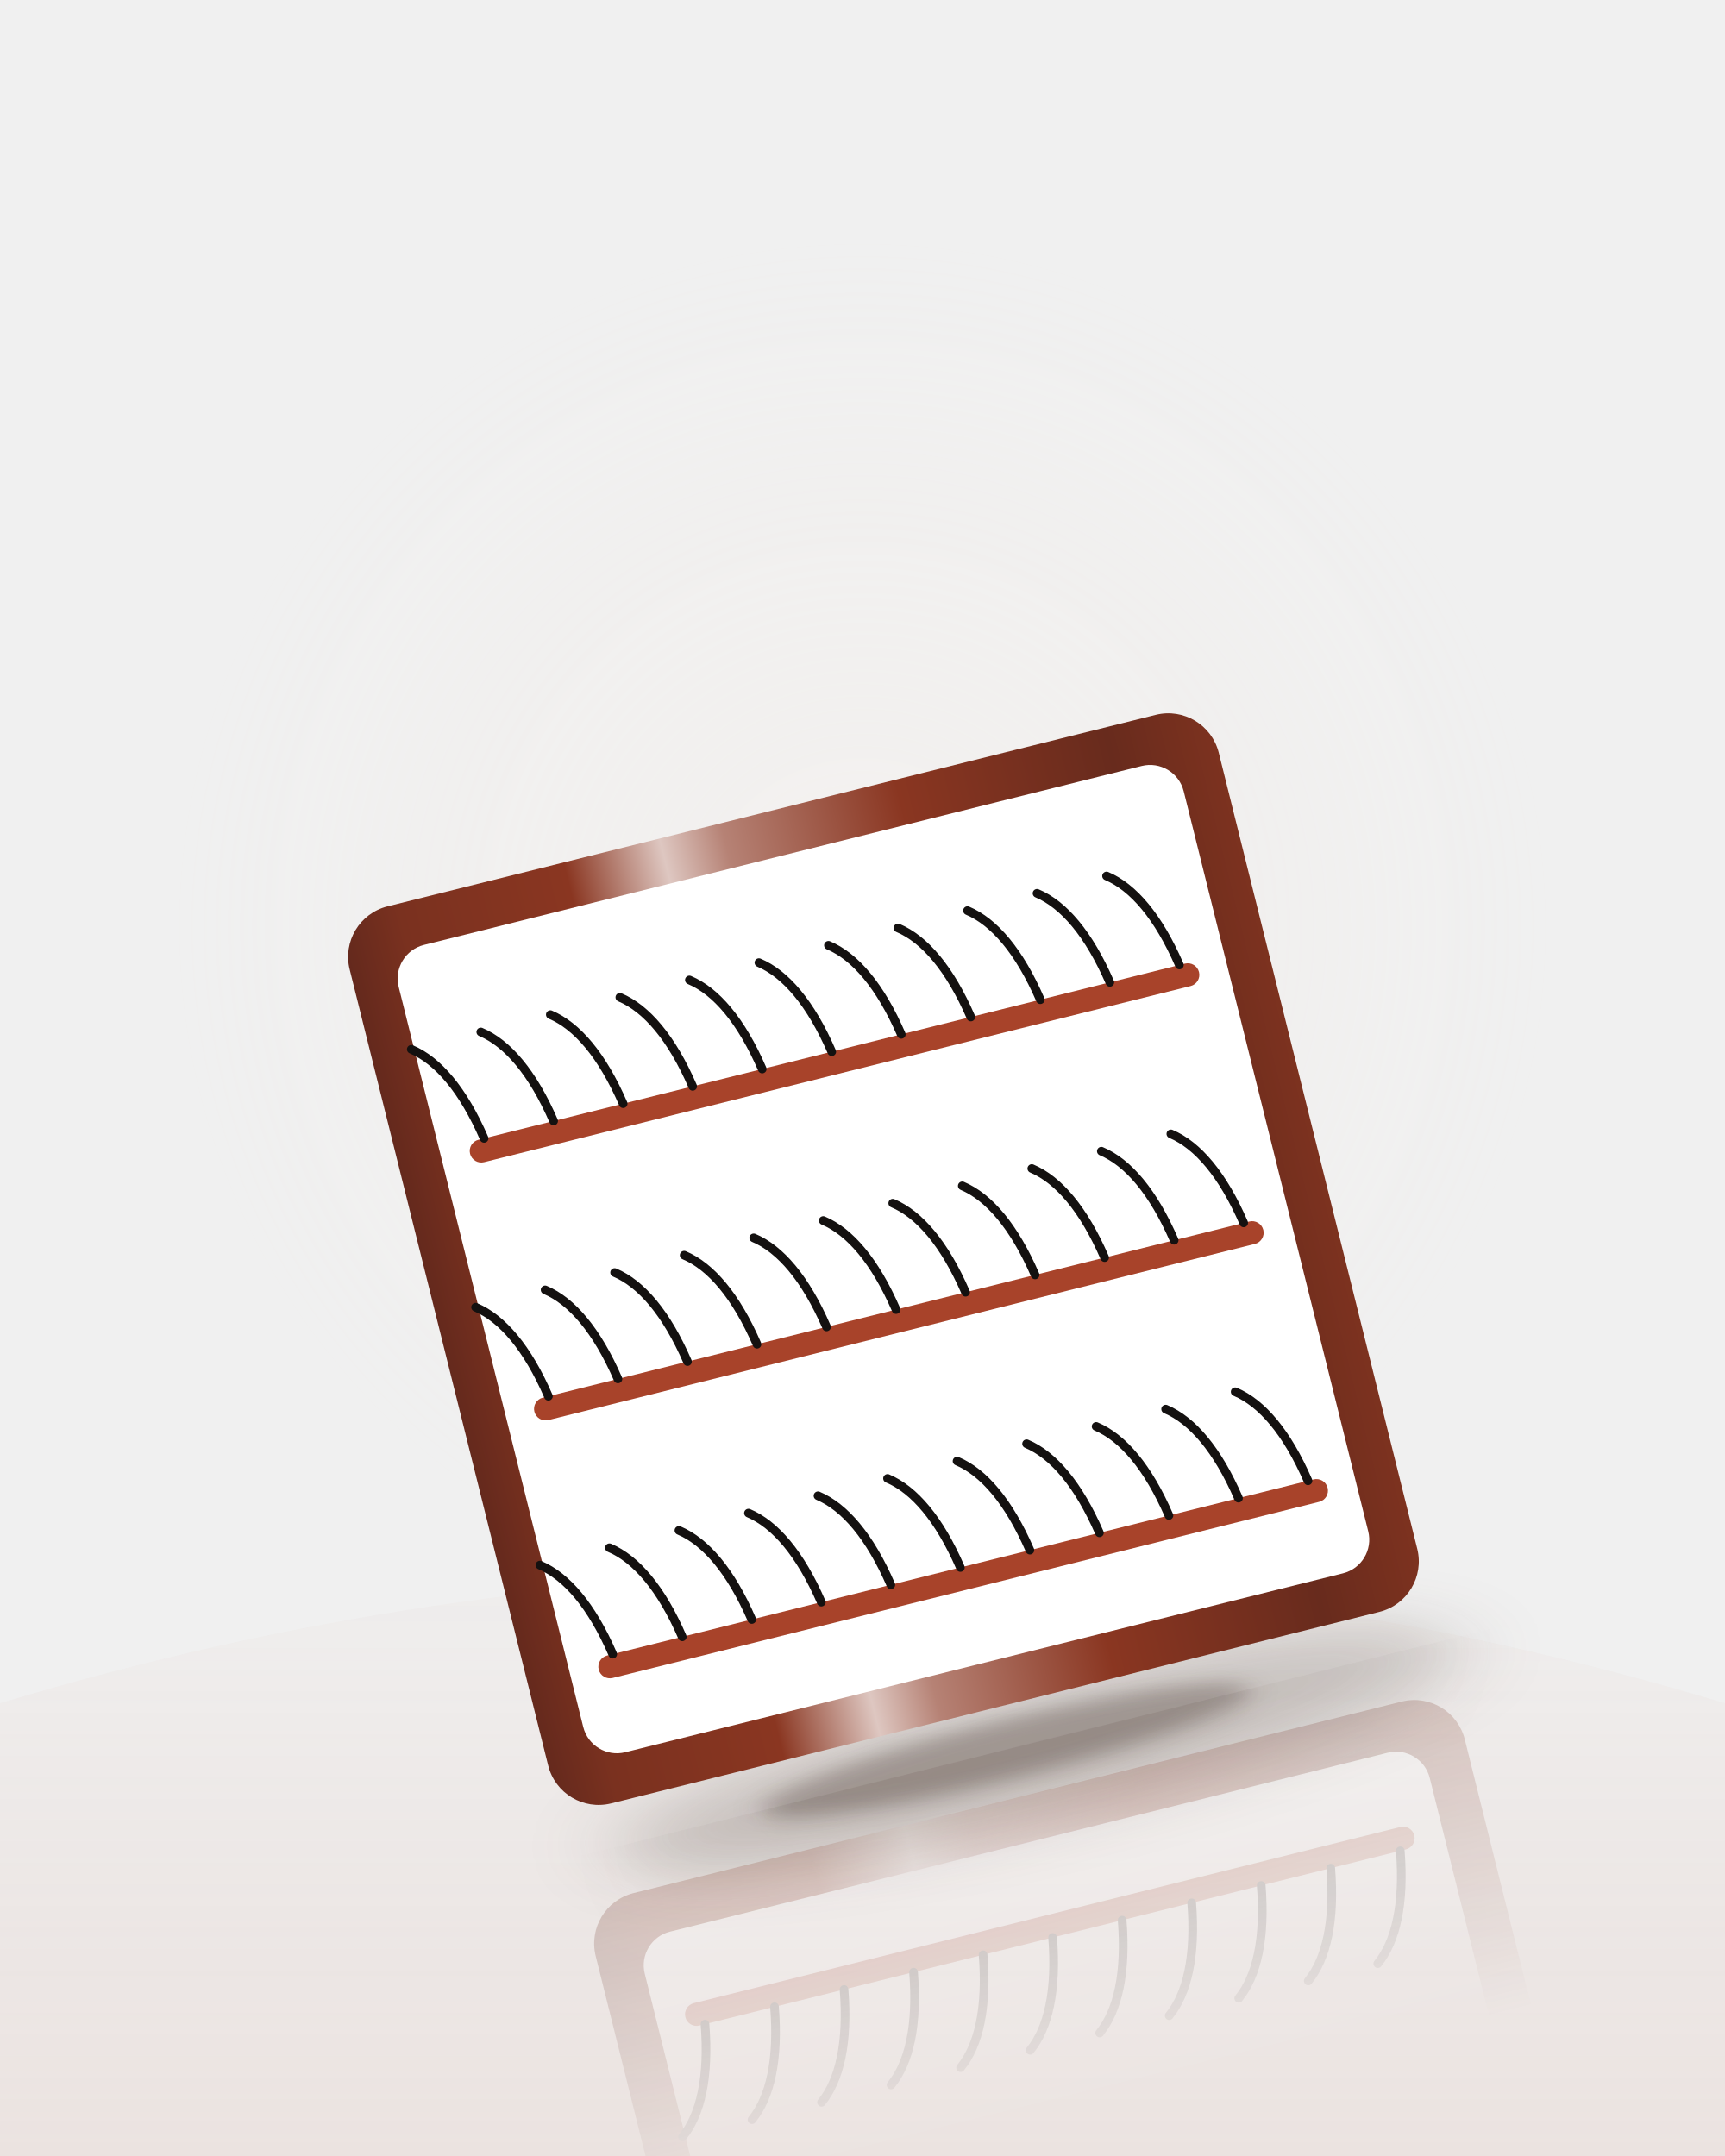
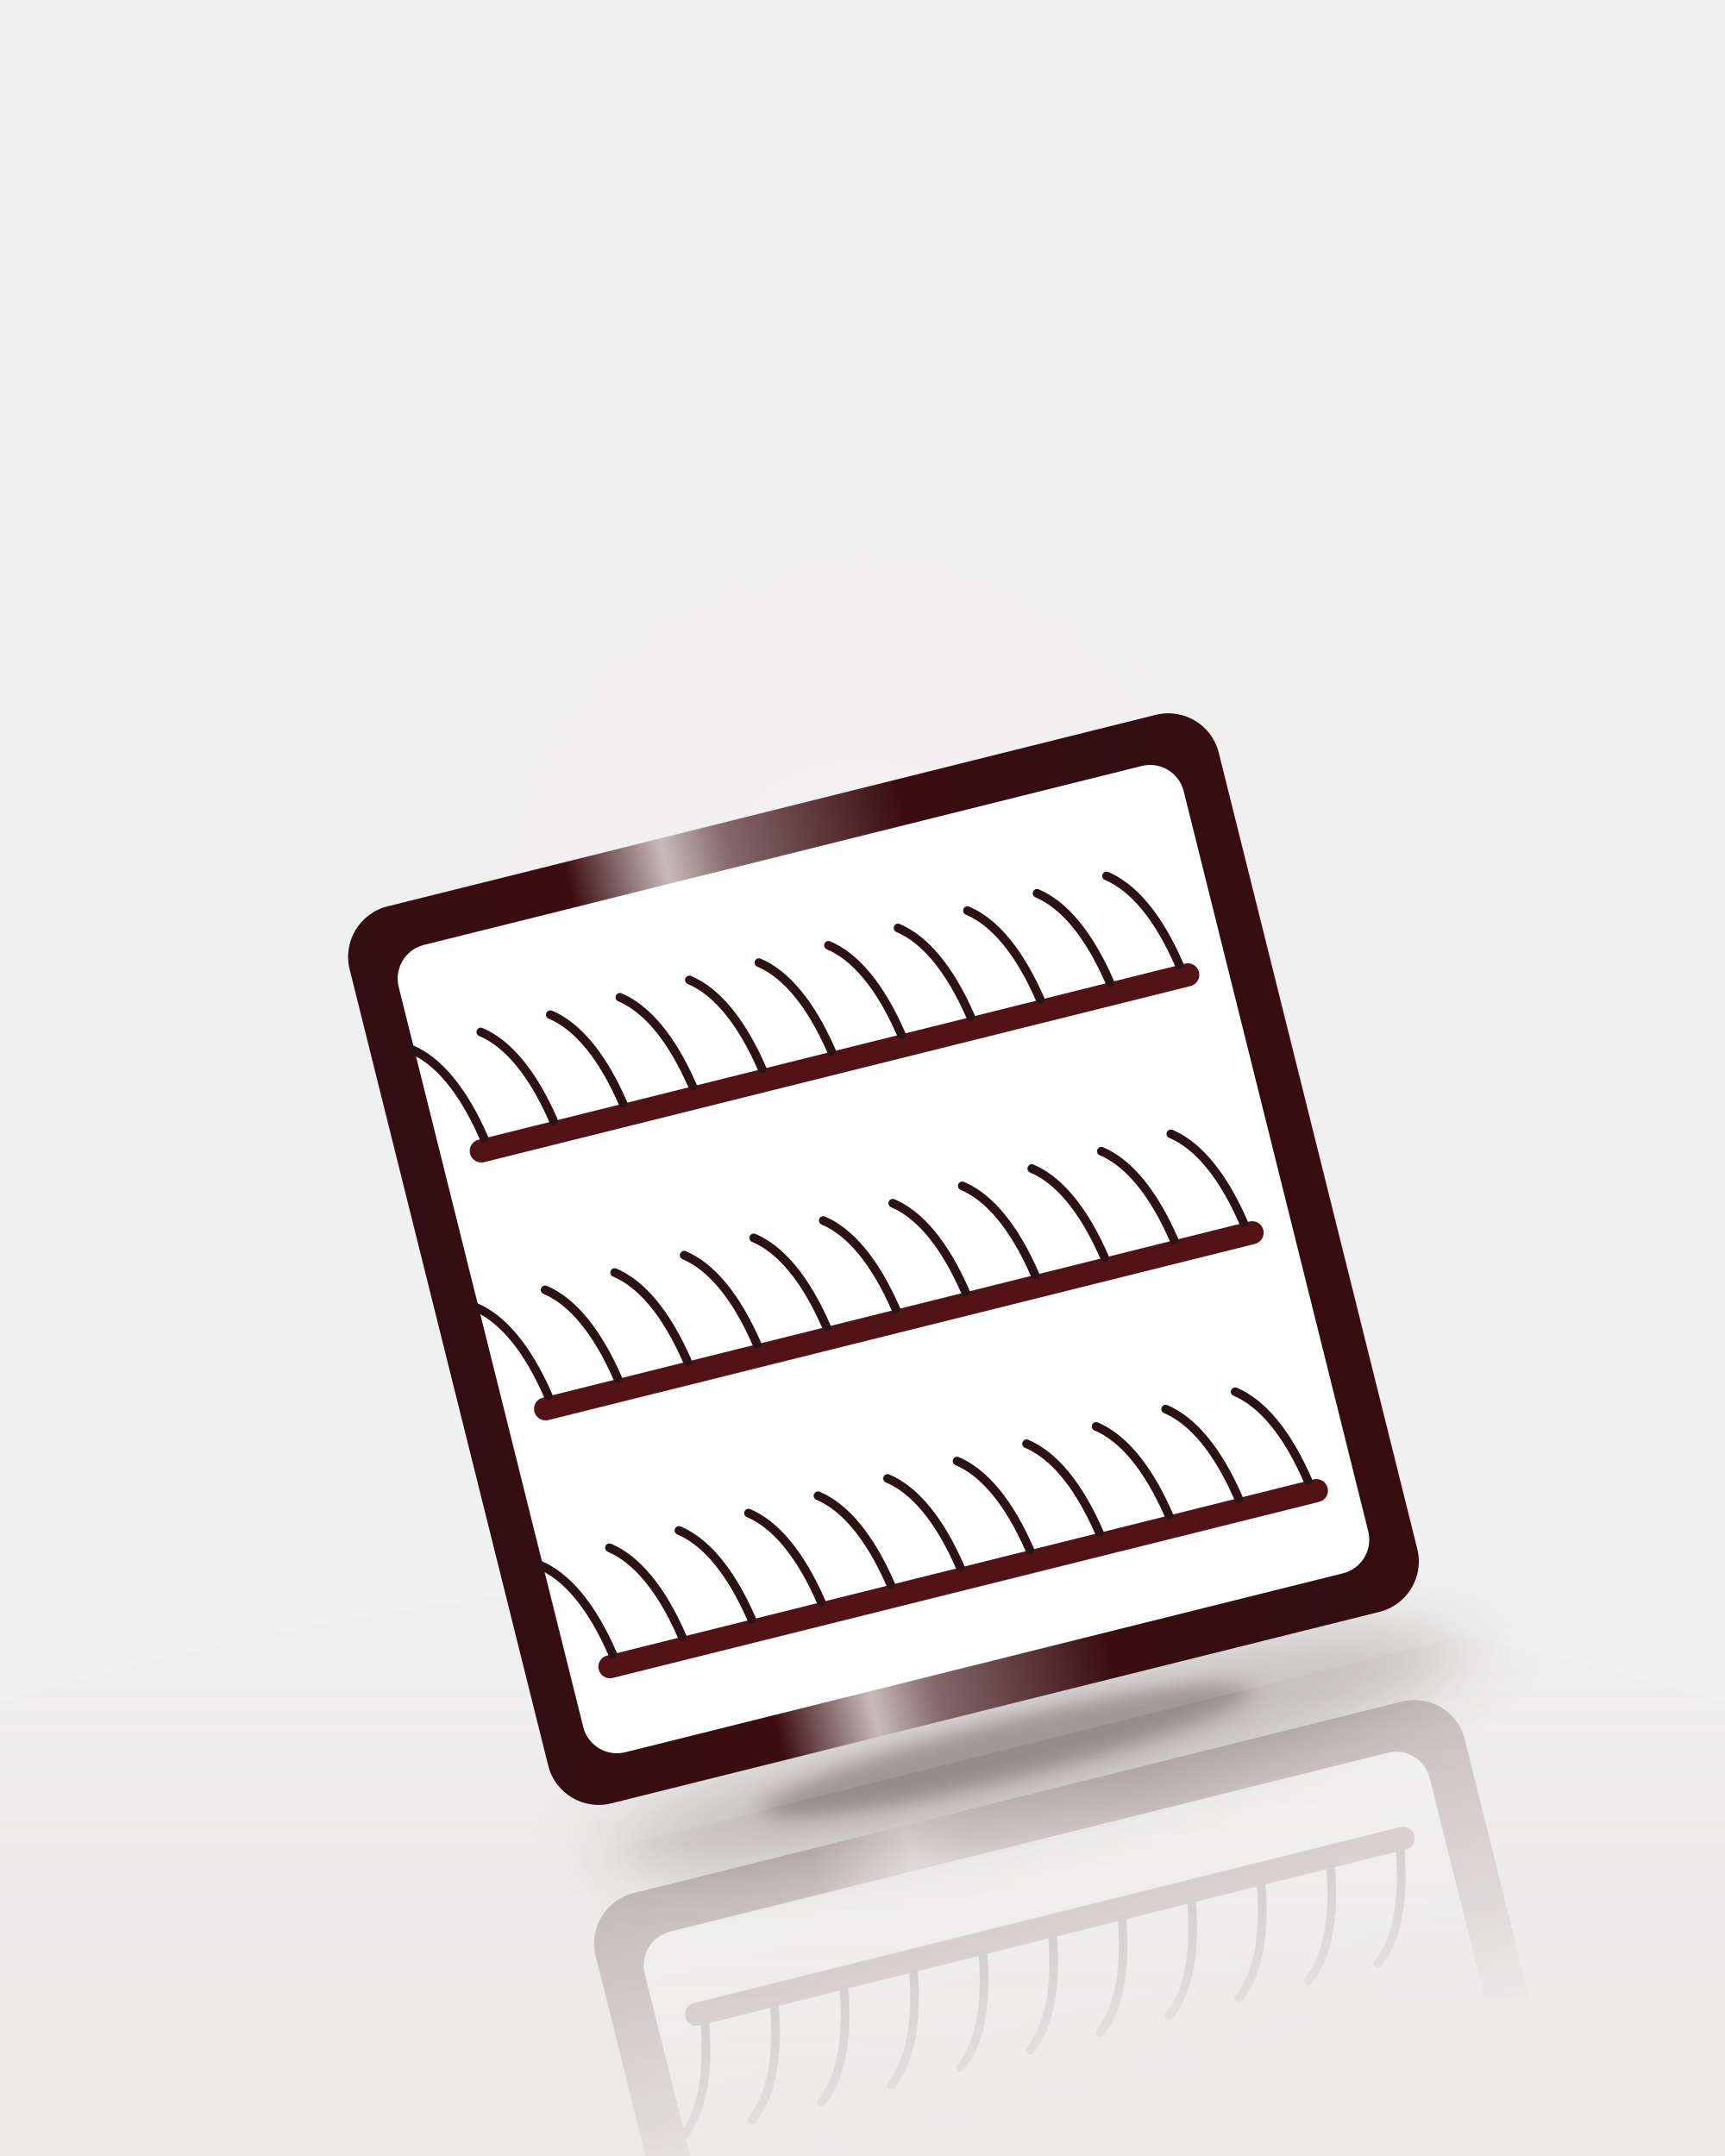
<svg xmlns="http://www.w3.org/2000/svg" viewBox="0 0 800 1000" width="800" height="1000" role="img">
  <defs>
    <linearGradient id="bg57" x1="0" y1="0" x2=".6" y2="1">
      <stop offset="0" stop-color="#FFFFFF" />
-       <stop offset=".55" stop-color="#F6F3EF" />
-       <stop offset="1" stop-color="#EFE7E0" />
+       <stop offset=".55" stop-color="#F1DFDA" />
+       <stop offset="1" stop-color="#F7EBE8" />
    </linearGradient>
    <radialGradient id="v58" cx=".5" cy=".42" r=".72">
      <stop offset=".55" stop-color="#fff" stop-opacity="0" />
-       <stop offset="1" stop-color="#141110" stop-opacity=".07" />
+       <stop offset="1" stop-color="#2A1215" stop-opacity=".07" />
    </radialGradient>
    <filter id="blurWide" x="-60%" y="-200%" width="220%" height="500%">
      <feGaussianBlur stdDeviation="13" />
    </filter>
    <filter id="blurTight" x="-60%" y="-300%" width="220%" height="700%">
      <feGaussianBlur stdDeviation="4" />
    </filter>
    <linearGradient id="reflGrad" x1="0" y1="205" x2="0" y2="335" gradientUnits="userSpaceOnUse">
      <stop offset="0" stop-color="#fff" stop-opacity=".5" />
      <stop offset="1" stop-color="#fff" stop-opacity="0" />
    </linearGradient>
    <mask id="reflFade" maskUnits="userSpaceOnUse" x="-260" y="205" width="520" height="130">
      <rect x="-260" y="205" width="520" height="130" fill="url(#reflGrad)" />
    </mask>
    <linearGradient id="g56" x1="0" y1="0" x2="1" y2="0">
-       <stop offset="0" stop-color="#64291d" />
-       <stop offset=".07" stop-color="#7a311f" />
-       <stop offset=".26" stop-color="#8A3621" />
-       <stop offset=".37" stop-color="#dec7c1" />
-       <stop offset=".44" stop-color="#b68275" />
-       <stop offset=".64" stop-color="#8A3621" />
-       <stop offset=".88" stop-color="#682b1d" />
-       <stop offset="1" stop-color="#7d321f" />
+       <stop offset="0" stop-color="#300e11" />
+       <stop offset=".07" stop-color="#360e11" />
+       <stop offset=".26" stop-color="#3B0D10" />
+       <stop offset=".37" stop-color="#c8bbbc" />
+       <stop offset=".44" stop-color="#85696b" />
+       <stop offset=".64" stop-color="#3B0D10" />
+       <stop offset=".88" stop-color="#310e11" />
+       <stop offset="1" stop-color="#370d10" />
    </linearGradient>
  </defs>
  <radialGradient id="halo" cx=".5" cy=".5" r=".5">
-     <stop offset="0" stop-color="#FFF6F0" stop-opacity=".22" />
-     <stop offset=".55" stop-color="#FFF0E6" stop-opacity=".10" />
-     <stop offset="1" stop-color="#FFF0E6" stop-opacity="0" />
+     <stop offset="0" stop-color="#FDF4F3" stop-opacity=".22" />
+     <stop offset=".55" stop-color="#F9E9E7" stop-opacity=".10" />
+     <stop offset="1" stop-color="#F9E9E7" stop-opacity="0" />
  </radialGradient>
  <linearGradient id="suelo" x1="0" y1="670" x2="0" y2="1000" gradientUnits="userSpaceOnUse">
-     <stop offset="0" stop-color="#C98B76" stop-opacity="0" />
-     <stop offset="1" stop-color="#C98B76" stop-opacity=".13" />
+     <stop offset="0" stop-color="#CEB7B0" stop-opacity="0" />
+     <stop offset="1" stop-color="#CEB7B0" stop-opacity=".13" />
  </linearGradient>
  <circle cx="400" cy="430" r="320" fill="url(#halo)" />
  <path d="M0 1000 L0 790 Q 400 670 800 790 L800 1000 Z" fill="url(#suelo)" />
  <g transform="translate(400,545) rotate(-14) scale(1.34)">
    <g mask="url(#reflFade)" opacity=".5">
      <g transform="translate(0,412) scale(1,-1)">
        <ellipse cx="10.5" cy="207" rx="150" ry="24" fill="#4A372F" opacity=".22" filter="url(#blurWide)" />
        <ellipse cx="0" cy="205" rx="87" ry="10.08" fill="#3A2A24" opacity=".3" filter="url(#blurTight)" />
        <rect x="-155" y="-130" width="310" height="320" rx="18" fill="url(#g56)" />
        <rect x="-140" y="-114" width="280" height="288" rx="12" fill="#FFFFFF" />
        <g transform="translate(0,-40)">
-           <rect x="-130" y="-4" width="260" height="8" rx="4" fill="#A8432A" />
-           <path d="M-124 -4 C-127 -22 -133 -34 -141 -40" stroke="#141110" stroke-width="3" fill="none" stroke-linecap="round" />
-           <path d="M-99.2 -4 C-102.2 -22 -108.2 -34 -116.2 -40" stroke="#141110" stroke-width="3" fill="none" stroke-linecap="round" />
-           <path d="M-74.4 -4 C-77.4 -22 -83.4 -34 -91.4 -40" stroke="#141110" stroke-width="3" fill="none" stroke-linecap="round" />
-           <path d="M-49.6 -4 C-52.6 -22 -58.6 -34 -66.6 -40" stroke="#141110" stroke-width="3" fill="none" stroke-linecap="round" />
-           <path d="M-24.8 -4 C-27.8 -22 -33.8 -34 -41.8 -40" stroke="#141110" stroke-width="3" fill="none" stroke-linecap="round" />
-           <path d="M0 -4 C-3 -22 -9 -34 -17 -40" stroke="#141110" stroke-width="3" fill="none" stroke-linecap="round" />
-           <path d="M24.8 -4 C21.8 -22 15.8 -34 7.8 -40" stroke="#141110" stroke-width="3" fill="none" stroke-linecap="round" />
-           <path d="M49.6 -4 C46.6 -22 40.6 -34 32.6 -40" stroke="#141110" stroke-width="3" fill="none" stroke-linecap="round" />
-           <path d="M74.4 -4 C71.4 -22 65.4 -34 57.4 -40" stroke="#141110" stroke-width="3" fill="none" stroke-linecap="round" />
-           <path d="M99.2 -4 C96.2 -22 90.2 -34 82.2 -40" stroke="#141110" stroke-width="3" fill="none" stroke-linecap="round" />
-           <path d="M124 -4 C121 -22 115 -34 107 -40" stroke="#141110" stroke-width="3" fill="none" stroke-linecap="round" />
+           <rect x="-130" y="-4" width="260" height="8" rx="4" fill="#521317" />
+           <path d="M-124 -4 C-127 -22 -133 -34 -141 -40" stroke="#2A1215" stroke-width="3" fill="none" stroke-linecap="round" />
+           <path d="M-99.2 -4 C-102.2 -22 -108.2 -34 -116.2 -40" stroke="#2A1215" stroke-width="3" fill="none" stroke-linecap="round" />
+           <path d="M-74.4 -4 C-77.4 -22 -83.4 -34 -91.4 -40" stroke="#2A1215" stroke-width="3" fill="none" stroke-linecap="round" />
+           <path d="M-49.6 -4 C-52.6 -22 -58.6 -34 -66.6 -40" stroke="#2A1215" stroke-width="3" fill="none" stroke-linecap="round" />
+           <path d="M-24.8 -4 C-27.8 -22 -33.8 -34 -41.8 -40" stroke="#2A1215" stroke-width="3" fill="none" stroke-linecap="round" />
+           <path d="M0 -4 C-3 -22 -9 -34 -17 -40" stroke="#2A1215" stroke-width="3" fill="none" stroke-linecap="round" />
+           <path d="M24.8 -4 C21.8 -22 15.8 -34 7.8 -40" stroke="#2A1215" stroke-width="3" fill="none" stroke-linecap="round" />
+           <path d="M49.6 -4 C46.6 -22 40.6 -34 32.6 -40" stroke="#2A1215" stroke-width="3" fill="none" stroke-linecap="round" />
+           <path d="M74.4 -4 C71.4 -22 65.4 -34 57.4 -40" stroke="#2A1215" stroke-width="3" fill="none" stroke-linecap="round" />
+           <path d="M99.2 -4 C96.2 -22 90.2 -34 82.2 -40" stroke="#2A1215" stroke-width="3" fill="none" stroke-linecap="round" />
+           <path d="M124 -4 C121 -22 115 -34 107 -40" stroke="#2A1215" stroke-width="3" fill="none" stroke-linecap="round" />
        </g>
        <g transform="translate(0,52)">
-           <rect x="-130" y="-4" width="260" height="8" rx="4" fill="#A8432A" />
-           <path d="M-124 -4 C-127 -22 -133 -34 -141 -40" stroke="#141110" stroke-width="3" fill="none" stroke-linecap="round" />
-           <path d="M-99.2 -4 C-102.2 -22 -108.2 -34 -116.2 -40" stroke="#141110" stroke-width="3" fill="none" stroke-linecap="round" />
-           <path d="M-74.4 -4 C-77.4 -22 -83.4 -34 -91.4 -40" stroke="#141110" stroke-width="3" fill="none" stroke-linecap="round" />
-           <path d="M-49.6 -4 C-52.6 -22 -58.6 -34 -66.6 -40" stroke="#141110" stroke-width="3" fill="none" stroke-linecap="round" />
-           <path d="M-24.8 -4 C-27.8 -22 -33.8 -34 -41.8 -40" stroke="#141110" stroke-width="3" fill="none" stroke-linecap="round" />
-           <path d="M0 -4 C-3 -22 -9 -34 -17 -40" stroke="#141110" stroke-width="3" fill="none" stroke-linecap="round" />
-           <path d="M24.8 -4 C21.8 -22 15.8 -34 7.8 -40" stroke="#141110" stroke-width="3" fill="none" stroke-linecap="round" />
-           <path d="M49.6 -4 C46.6 -22 40.6 -34 32.6 -40" stroke="#141110" stroke-width="3" fill="none" stroke-linecap="round" />
-           <path d="M74.4 -4 C71.4 -22 65.4 -34 57.4 -40" stroke="#141110" stroke-width="3" fill="none" stroke-linecap="round" />
-           <path d="M99.2 -4 C96.2 -22 90.2 -34 82.2 -40" stroke="#141110" stroke-width="3" fill="none" stroke-linecap="round" />
-           <path d="M124 -4 C121 -22 115 -34 107 -40" stroke="#141110" stroke-width="3" fill="none" stroke-linecap="round" />
+           <rect x="-130" y="-4" width="260" height="8" rx="4" fill="#521317" />
+           <path d="M-124 -4 C-127 -22 -133 -34 -141 -40" stroke="#2A1215" stroke-width="3" fill="none" stroke-linecap="round" />
+           <path d="M-99.2 -4 C-102.2 -22 -108.2 -34 -116.2 -40" stroke="#2A1215" stroke-width="3" fill="none" stroke-linecap="round" />
+           <path d="M-74.4 -4 C-77.4 -22 -83.4 -34 -91.4 -40" stroke="#2A1215" stroke-width="3" fill="none" stroke-linecap="round" />
+           <path d="M-49.6 -4 C-52.6 -22 -58.6 -34 -66.6 -40" stroke="#2A1215" stroke-width="3" fill="none" stroke-linecap="round" />
+           <path d="M-24.8 -4 C-27.8 -22 -33.8 -34 -41.8 -40" stroke="#2A1215" stroke-width="3" fill="none" stroke-linecap="round" />
+           <path d="M0 -4 C-3 -22 -9 -34 -17 -40" stroke="#2A1215" stroke-width="3" fill="none" stroke-linecap="round" />
+           <path d="M24.8 -4 C21.8 -22 15.8 -34 7.8 -40" stroke="#2A1215" stroke-width="3" fill="none" stroke-linecap="round" />
+           <path d="M49.6 -4 C46.6 -22 40.6 -34 32.6 -40" stroke="#2A1215" stroke-width="3" fill="none" stroke-linecap="round" />
+           <path d="M74.4 -4 C71.4 -22 65.4 -34 57.4 -40" stroke="#2A1215" stroke-width="3" fill="none" stroke-linecap="round" />
+           <path d="M99.2 -4 C96.2 -22 90.2 -34 82.2 -40" stroke="#2A1215" stroke-width="3" fill="none" stroke-linecap="round" />
+           <path d="M124 -4 C121 -22 115 -34 107 -40" stroke="#2A1215" stroke-width="3" fill="none" stroke-linecap="round" />
        </g>
        <g transform="translate(0,144)">
-           <rect x="-130" y="-4" width="260" height="8" rx="4" fill="#A8432A" />
-           <path d="M-124 -4 C-127 -22 -133 -34 -141 -40" stroke="#141110" stroke-width="3" fill="none" stroke-linecap="round" />
-           <path d="M-99.2 -4 C-102.2 -22 -108.2 -34 -116.2 -40" stroke="#141110" stroke-width="3" fill="none" stroke-linecap="round" />
-           <path d="M-74.4 -4 C-77.4 -22 -83.4 -34 -91.4 -40" stroke="#141110" stroke-width="3" fill="none" stroke-linecap="round" />
-           <path d="M-49.6 -4 C-52.6 -22 -58.6 -34 -66.6 -40" stroke="#141110" stroke-width="3" fill="none" stroke-linecap="round" />
-           <path d="M-24.8 -4 C-27.8 -22 -33.8 -34 -41.8 -40" stroke="#141110" stroke-width="3" fill="none" stroke-linecap="round" />
-           <path d="M0 -4 C-3 -22 -9 -34 -17 -40" stroke="#141110" stroke-width="3" fill="none" stroke-linecap="round" />
-           <path d="M24.8 -4 C21.8 -22 15.8 -34 7.8 -40" stroke="#141110" stroke-width="3" fill="none" stroke-linecap="round" />
-           <path d="M49.6 -4 C46.6 -22 40.6 -34 32.6 -40" stroke="#141110" stroke-width="3" fill="none" stroke-linecap="round" />
-           <path d="M74.4 -4 C71.4 -22 65.4 -34 57.4 -40" stroke="#141110" stroke-width="3" fill="none" stroke-linecap="round" />
-           <path d="M99.2 -4 C96.2 -22 90.2 -34 82.2 -40" stroke="#141110" stroke-width="3" fill="none" stroke-linecap="round" />
-           <path d="M124 -4 C121 -22 115 -34 107 -40" stroke="#141110" stroke-width="3" fill="none" stroke-linecap="round" />
+           <rect x="-130" y="-4" width="260" height="8" rx="4" fill="#521317" />
+           <path d="M-124 -4 C-127 -22 -133 -34 -141 -40" stroke="#2A1215" stroke-width="3" fill="none" stroke-linecap="round" />
+           <path d="M-99.2 -4 C-102.2 -22 -108.2 -34 -116.2 -40" stroke="#2A1215" stroke-width="3" fill="none" stroke-linecap="round" />
+           <path d="M-74.4 -4 C-77.4 -22 -83.4 -34 -91.4 -40" stroke="#2A1215" stroke-width="3" fill="none" stroke-linecap="round" />
+           <path d="M-49.6 -4 C-52.6 -22 -58.6 -34 -66.6 -40" stroke="#2A1215" stroke-width="3" fill="none" stroke-linecap="round" />
+           <path d="M-24.8 -4 C-27.8 -22 -33.8 -34 -41.8 -40" stroke="#2A1215" stroke-width="3" fill="none" stroke-linecap="round" />
+           <path d="M0 -4 C-3 -22 -9 -34 -17 -40" stroke="#2A1215" stroke-width="3" fill="none" stroke-linecap="round" />
+           <path d="M24.8 -4 C21.8 -22 15.8 -34 7.8 -40" stroke="#2A1215" stroke-width="3" fill="none" stroke-linecap="round" />
+           <path d="M49.6 -4 C46.6 -22 40.6 -34 32.6 -40" stroke="#2A1215" stroke-width="3" fill="none" stroke-linecap="round" />
+           <path d="M74.4 -4 C71.4 -22 65.4 -34 57.4 -40" stroke="#2A1215" stroke-width="3" fill="none" stroke-linecap="round" />
+           <path d="M99.2 -4 C96.2 -22 90.2 -34 82.2 -40" stroke="#2A1215" stroke-width="3" fill="none" stroke-linecap="round" />
+           <path d="M124 -4 C121 -22 115 -34 107 -40" stroke="#2A1215" stroke-width="3" fill="none" stroke-linecap="round" />
        </g>
      </g>
    </g>
    <ellipse cx="10.5" cy="207" rx="150" ry="24" fill="#4A372F" opacity=".22" filter="url(#blurWide)" />
    <ellipse cx="0" cy="205" rx="87" ry="10.08" fill="#3A2A24" opacity=".3" filter="url(#blurTight)" />
    <rect x="-155" y="-130" width="310" height="320" rx="18" fill="url(#g56)" />
    <rect x="-140" y="-114" width="280" height="288" rx="12" fill="#FFFFFF" />
    <g transform="translate(0,-40)">
-       <rect x="-130" y="-4" width="260" height="8" rx="4" fill="#A8432A" />
-       <path d="M-124 -4 C-127 -22 -133 -34 -141 -40" stroke="#141110" stroke-width="3" fill="none" stroke-linecap="round" />
-       <path d="M-99.2 -4 C-102.2 -22 -108.2 -34 -116.2 -40" stroke="#141110" stroke-width="3" fill="none" stroke-linecap="round" />
-       <path d="M-74.4 -4 C-77.4 -22 -83.4 -34 -91.4 -40" stroke="#141110" stroke-width="3" fill="none" stroke-linecap="round" />
-       <path d="M-49.6 -4 C-52.6 -22 -58.6 -34 -66.6 -40" stroke="#141110" stroke-width="3" fill="none" stroke-linecap="round" />
-       <path d="M-24.8 -4 C-27.8 -22 -33.8 -34 -41.8 -40" stroke="#141110" stroke-width="3" fill="none" stroke-linecap="round" />
-       <path d="M0 -4 C-3 -22 -9 -34 -17 -40" stroke="#141110" stroke-width="3" fill="none" stroke-linecap="round" />
-       <path d="M24.8 -4 C21.8 -22 15.8 -34 7.8 -40" stroke="#141110" stroke-width="3" fill="none" stroke-linecap="round" />
-       <path d="M49.6 -4 C46.6 -22 40.6 -34 32.6 -40" stroke="#141110" stroke-width="3" fill="none" stroke-linecap="round" />
-       <path d="M74.4 -4 C71.4 -22 65.4 -34 57.4 -40" stroke="#141110" stroke-width="3" fill="none" stroke-linecap="round" />
-       <path d="M99.2 -4 C96.2 -22 90.2 -34 82.2 -40" stroke="#141110" stroke-width="3" fill="none" stroke-linecap="round" />
-       <path d="M124 -4 C121 -22 115 -34 107 -40" stroke="#141110" stroke-width="3" fill="none" stroke-linecap="round" />
+       <rect x="-130" y="-4" width="260" height="8" rx="4" fill="#521317" />
+       <path d="M-124 -4 C-127 -22 -133 -34 -141 -40" stroke="#2A1215" stroke-width="3" fill="none" stroke-linecap="round" />
+       <path d="M-99.2 -4 C-102.2 -22 -108.2 -34 -116.2 -40" stroke="#2A1215" stroke-width="3" fill="none" stroke-linecap="round" />
+       <path d="M-74.4 -4 C-77.4 -22 -83.4 -34 -91.4 -40" stroke="#2A1215" stroke-width="3" fill="none" stroke-linecap="round" />
+       <path d="M-49.6 -4 C-52.6 -22 -58.6 -34 -66.6 -40" stroke="#2A1215" stroke-width="3" fill="none" stroke-linecap="round" />
+       <path d="M-24.8 -4 C-27.8 -22 -33.8 -34 -41.8 -40" stroke="#2A1215" stroke-width="3" fill="none" stroke-linecap="round" />
+       <path d="M0 -4 C-3 -22 -9 -34 -17 -40" stroke="#2A1215" stroke-width="3" fill="none" stroke-linecap="round" />
+       <path d="M24.8 -4 C21.8 -22 15.8 -34 7.8 -40" stroke="#2A1215" stroke-width="3" fill="none" stroke-linecap="round" />
+       <path d="M49.6 -4 C46.6 -22 40.6 -34 32.6 -40" stroke="#2A1215" stroke-width="3" fill="none" stroke-linecap="round" />
+       <path d="M74.4 -4 C71.4 -22 65.4 -34 57.4 -40" stroke="#2A1215" stroke-width="3" fill="none" stroke-linecap="round" />
+       <path d="M99.2 -4 C96.2 -22 90.2 -34 82.2 -40" stroke="#2A1215" stroke-width="3" fill="none" stroke-linecap="round" />
+       <path d="M124 -4 C121 -22 115 -34 107 -40" stroke="#2A1215" stroke-width="3" fill="none" stroke-linecap="round" />
    </g>
    <g transform="translate(0,52)">
-       <rect x="-130" y="-4" width="260" height="8" rx="4" fill="#A8432A" />
-       <path d="M-124 -4 C-127 -22 -133 -34 -141 -40" stroke="#141110" stroke-width="3" fill="none" stroke-linecap="round" />
-       <path d="M-99.2 -4 C-102.2 -22 -108.2 -34 -116.2 -40" stroke="#141110" stroke-width="3" fill="none" stroke-linecap="round" />
-       <path d="M-74.4 -4 C-77.4 -22 -83.4 -34 -91.4 -40" stroke="#141110" stroke-width="3" fill="none" stroke-linecap="round" />
-       <path d="M-49.6 -4 C-52.6 -22 -58.6 -34 -66.6 -40" stroke="#141110" stroke-width="3" fill="none" stroke-linecap="round" />
-       <path d="M-24.8 -4 C-27.8 -22 -33.8 -34 -41.8 -40" stroke="#141110" stroke-width="3" fill="none" stroke-linecap="round" />
-       <path d="M0 -4 C-3 -22 -9 -34 -17 -40" stroke="#141110" stroke-width="3" fill="none" stroke-linecap="round" />
-       <path d="M24.8 -4 C21.8 -22 15.8 -34 7.8 -40" stroke="#141110" stroke-width="3" fill="none" stroke-linecap="round" />
-       <path d="M49.6 -4 C46.6 -22 40.6 -34 32.6 -40" stroke="#141110" stroke-width="3" fill="none" stroke-linecap="round" />
-       <path d="M74.4 -4 C71.4 -22 65.4 -34 57.4 -40" stroke="#141110" stroke-width="3" fill="none" stroke-linecap="round" />
-       <path d="M99.2 -4 C96.2 -22 90.2 -34 82.2 -40" stroke="#141110" stroke-width="3" fill="none" stroke-linecap="round" />
-       <path d="M124 -4 C121 -22 115 -34 107 -40" stroke="#141110" stroke-width="3" fill="none" stroke-linecap="round" />
+       <rect x="-130" y="-4" width="260" height="8" rx="4" fill="#521317" />
+       <path d="M-124 -4 C-127 -22 -133 -34 -141 -40" stroke="#2A1215" stroke-width="3" fill="none" stroke-linecap="round" />
+       <path d="M-99.2 -4 C-102.2 -22 -108.2 -34 -116.2 -40" stroke="#2A1215" stroke-width="3" fill="none" stroke-linecap="round" />
+       <path d="M-74.4 -4 C-77.4 -22 -83.4 -34 -91.4 -40" stroke="#2A1215" stroke-width="3" fill="none" stroke-linecap="round" />
+       <path d="M-49.6 -4 C-52.6 -22 -58.6 -34 -66.6 -40" stroke="#2A1215" stroke-width="3" fill="none" stroke-linecap="round" />
+       <path d="M-24.8 -4 C-27.8 -22 -33.8 -34 -41.8 -40" stroke="#2A1215" stroke-width="3" fill="none" stroke-linecap="round" />
+       <path d="M0 -4 C-3 -22 -9 -34 -17 -40" stroke="#2A1215" stroke-width="3" fill="none" stroke-linecap="round" />
+       <path d="M24.8 -4 C21.8 -22 15.8 -34 7.8 -40" stroke="#2A1215" stroke-width="3" fill="none" stroke-linecap="round" />
+       <path d="M49.6 -4 C46.6 -22 40.6 -34 32.6 -40" stroke="#2A1215" stroke-width="3" fill="none" stroke-linecap="round" />
+       <path d="M74.4 -4 C71.4 -22 65.4 -34 57.4 -40" stroke="#2A1215" stroke-width="3" fill="none" stroke-linecap="round" />
+       <path d="M99.2 -4 C96.2 -22 90.2 -34 82.2 -40" stroke="#2A1215" stroke-width="3" fill="none" stroke-linecap="round" />
+       <path d="M124 -4 C121 -22 115 -34 107 -40" stroke="#2A1215" stroke-width="3" fill="none" stroke-linecap="round" />
    </g>
    <g transform="translate(0,144)">
-       <rect x="-130" y="-4" width="260" height="8" rx="4" fill="#A8432A" />
-       <path d="M-124 -4 C-127 -22 -133 -34 -141 -40" stroke="#141110" stroke-width="3" fill="none" stroke-linecap="round" />
-       <path d="M-99.2 -4 C-102.2 -22 -108.2 -34 -116.2 -40" stroke="#141110" stroke-width="3" fill="none" stroke-linecap="round" />
-       <path d="M-74.4 -4 C-77.4 -22 -83.4 -34 -91.4 -40" stroke="#141110" stroke-width="3" fill="none" stroke-linecap="round" />
-       <path d="M-49.6 -4 C-52.6 -22 -58.6 -34 -66.6 -40" stroke="#141110" stroke-width="3" fill="none" stroke-linecap="round" />
-       <path d="M-24.8 -4 C-27.8 -22 -33.8 -34 -41.8 -40" stroke="#141110" stroke-width="3" fill="none" stroke-linecap="round" />
-       <path d="M0 -4 C-3 -22 -9 -34 -17 -40" stroke="#141110" stroke-width="3" fill="none" stroke-linecap="round" />
-       <path d="M24.8 -4 C21.8 -22 15.8 -34 7.8 -40" stroke="#141110" stroke-width="3" fill="none" stroke-linecap="round" />
-       <path d="M49.6 -4 C46.6 -22 40.6 -34 32.6 -40" stroke="#141110" stroke-width="3" fill="none" stroke-linecap="round" />
-       <path d="M74.4 -4 C71.4 -22 65.4 -34 57.4 -40" stroke="#141110" stroke-width="3" fill="none" stroke-linecap="round" />
-       <path d="M99.2 -4 C96.2 -22 90.2 -34 82.2 -40" stroke="#141110" stroke-width="3" fill="none" stroke-linecap="round" />
-       <path d="M124 -4 C121 -22 115 -34 107 -40" stroke="#141110" stroke-width="3" fill="none" stroke-linecap="round" />
+       <rect x="-130" y="-4" width="260" height="8" rx="4" fill="#521317" />
+       <path d="M-124 -4 C-127 -22 -133 -34 -141 -40" stroke="#2A1215" stroke-width="3" fill="none" stroke-linecap="round" />
+       <path d="M-99.2 -4 C-102.2 -22 -108.2 -34 -116.2 -40" stroke="#2A1215" stroke-width="3" fill="none" stroke-linecap="round" />
+       <path d="M-74.4 -4 C-77.4 -22 -83.4 -34 -91.4 -40" stroke="#2A1215" stroke-width="3" fill="none" stroke-linecap="round" />
+       <path d="M-49.6 -4 C-52.6 -22 -58.6 -34 -66.6 -40" stroke="#2A1215" stroke-width="3" fill="none" stroke-linecap="round" />
+       <path d="M-24.8 -4 C-27.8 -22 -33.8 -34 -41.8 -40" stroke="#2A1215" stroke-width="3" fill="none" stroke-linecap="round" />
+       <path d="M0 -4 C-3 -22 -9 -34 -17 -40" stroke="#2A1215" stroke-width="3" fill="none" stroke-linecap="round" />
+       <path d="M24.8 -4 C21.8 -22 15.8 -34 7.8 -40" stroke="#2A1215" stroke-width="3" fill="none" stroke-linecap="round" />
+       <path d="M49.6 -4 C46.6 -22 40.6 -34 32.6 -40" stroke="#2A1215" stroke-width="3" fill="none" stroke-linecap="round" />
+       <path d="M74.4 -4 C71.4 -22 65.4 -34 57.4 -40" stroke="#2A1215" stroke-width="3" fill="none" stroke-linecap="round" />
+       <path d="M99.2 -4 C96.2 -22 90.2 -34 82.2 -40" stroke="#2A1215" stroke-width="3" fill="none" stroke-linecap="round" />
+       <path d="M124 -4 C121 -22 115 -34 107 -40" stroke="#2A1215" stroke-width="3" fill="none" stroke-linecap="round" />
    </g>
  </g>
</svg>
